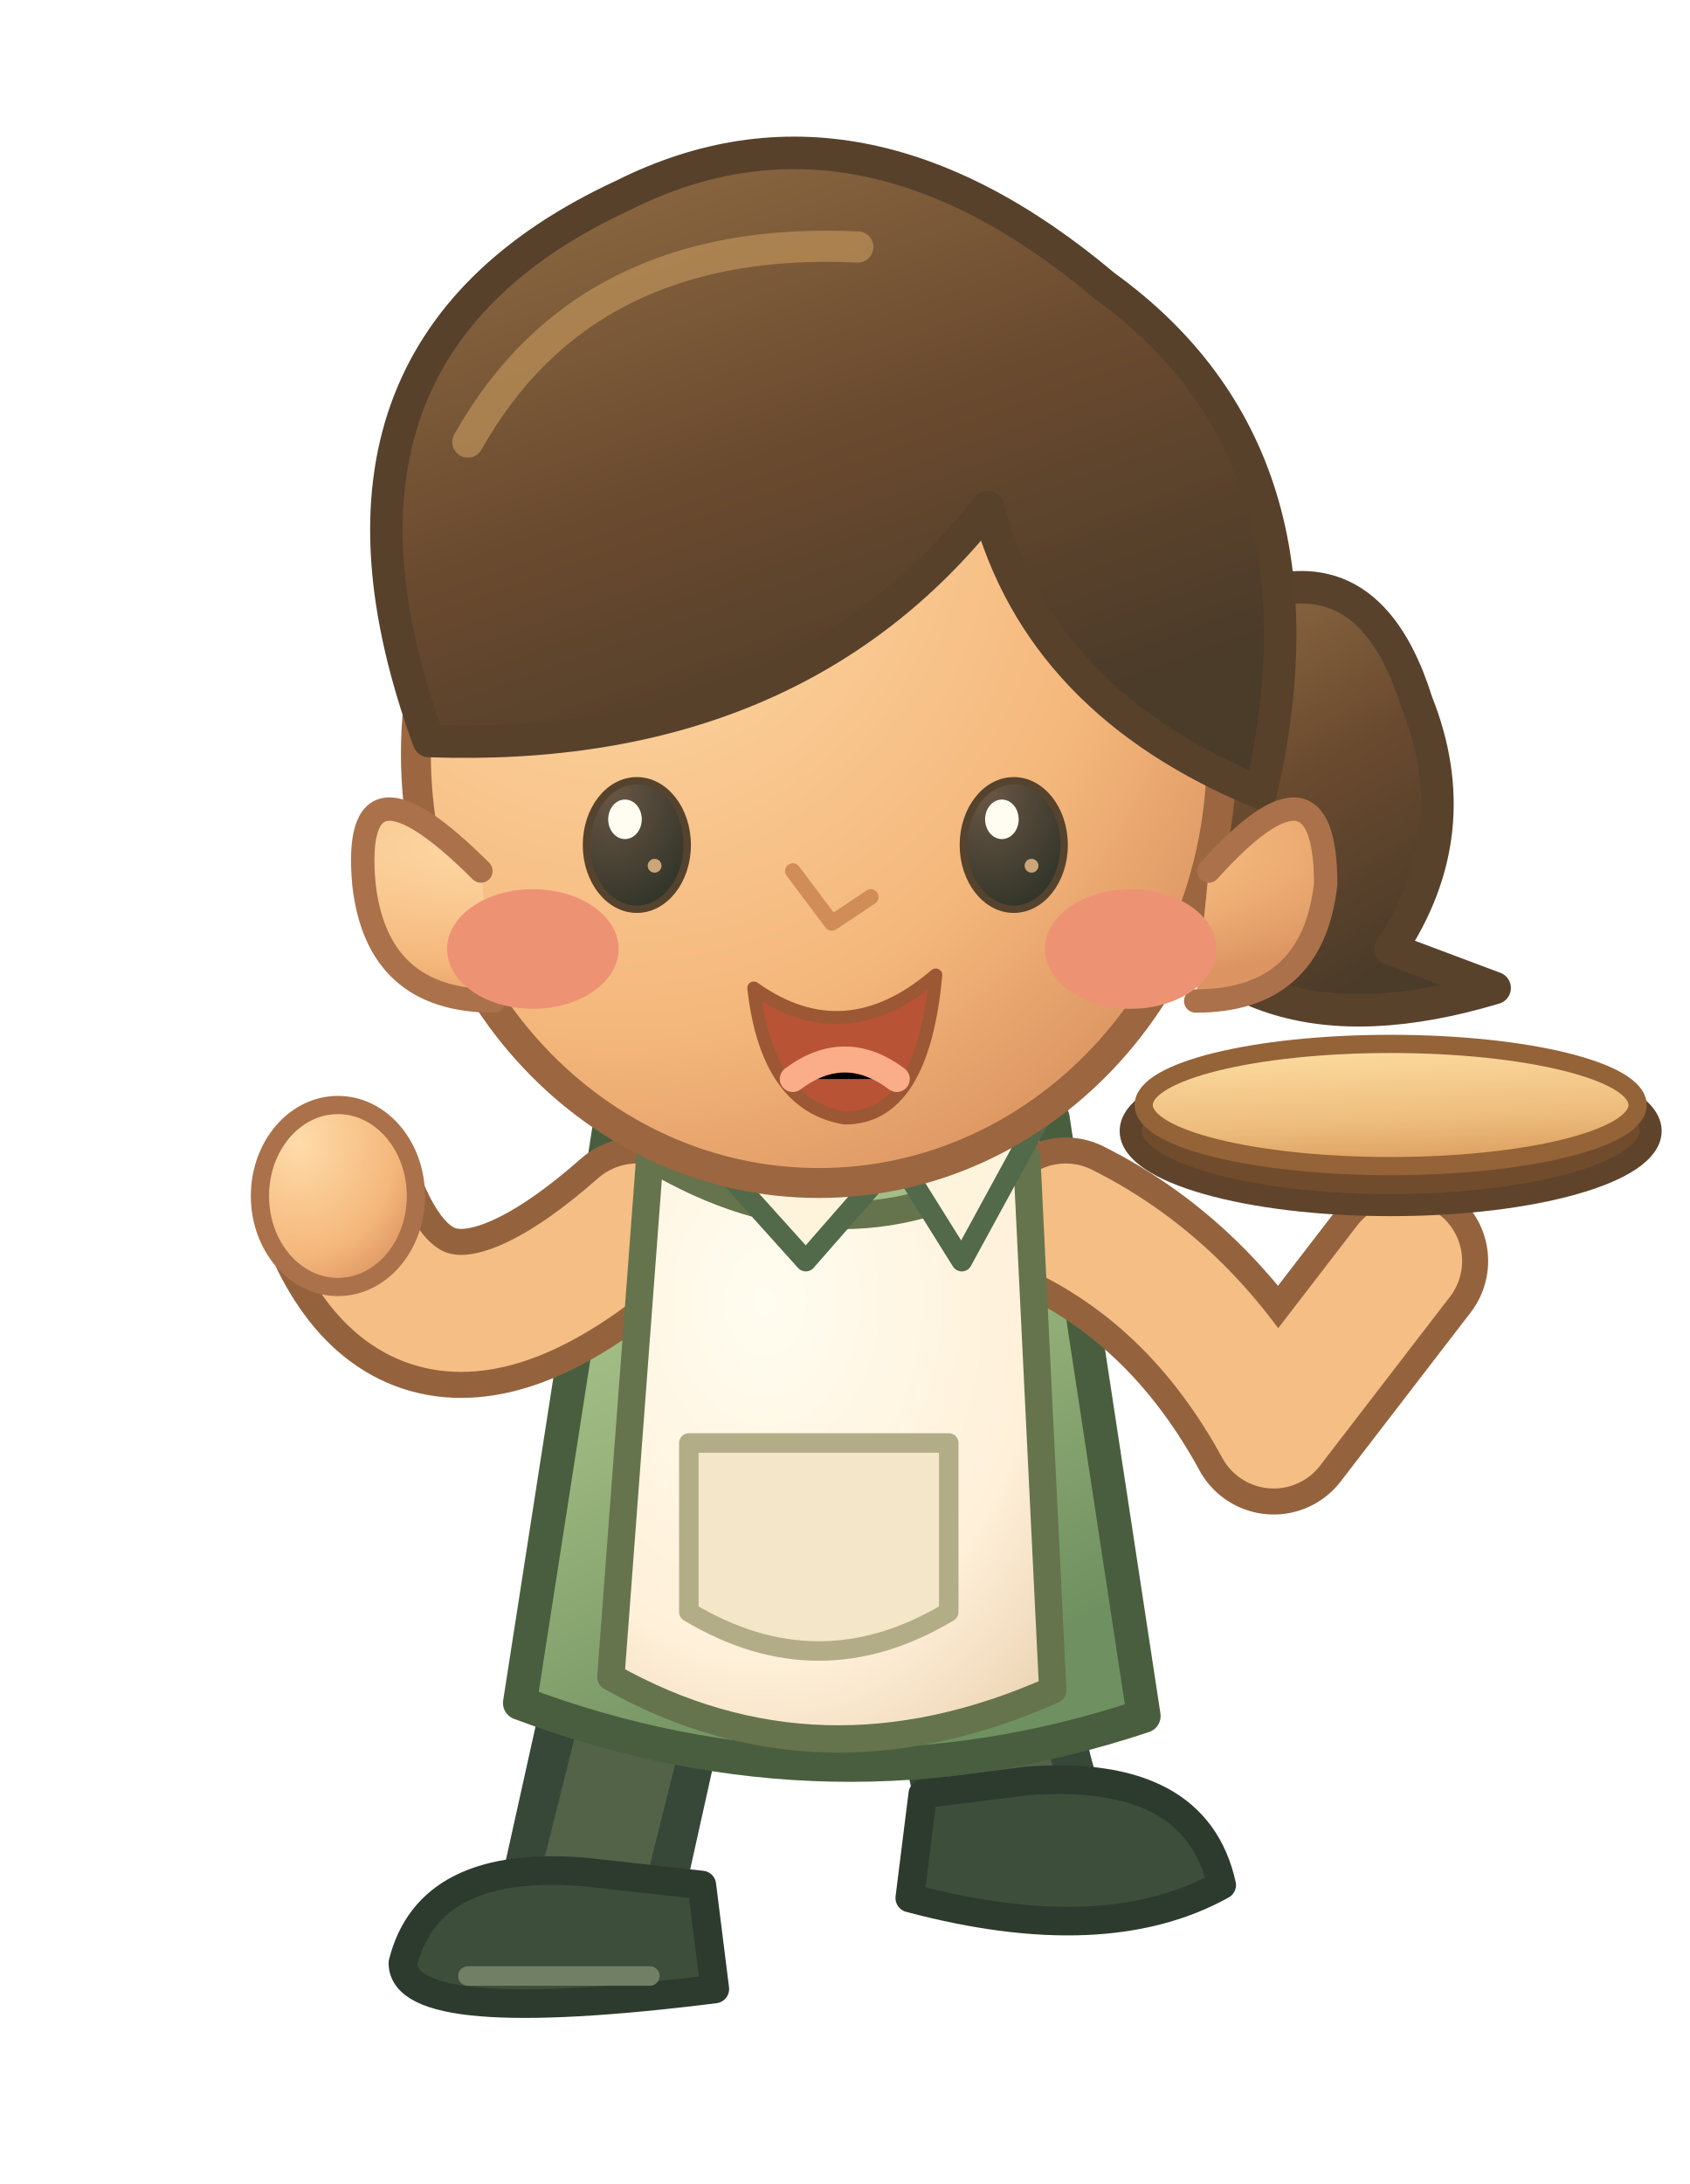
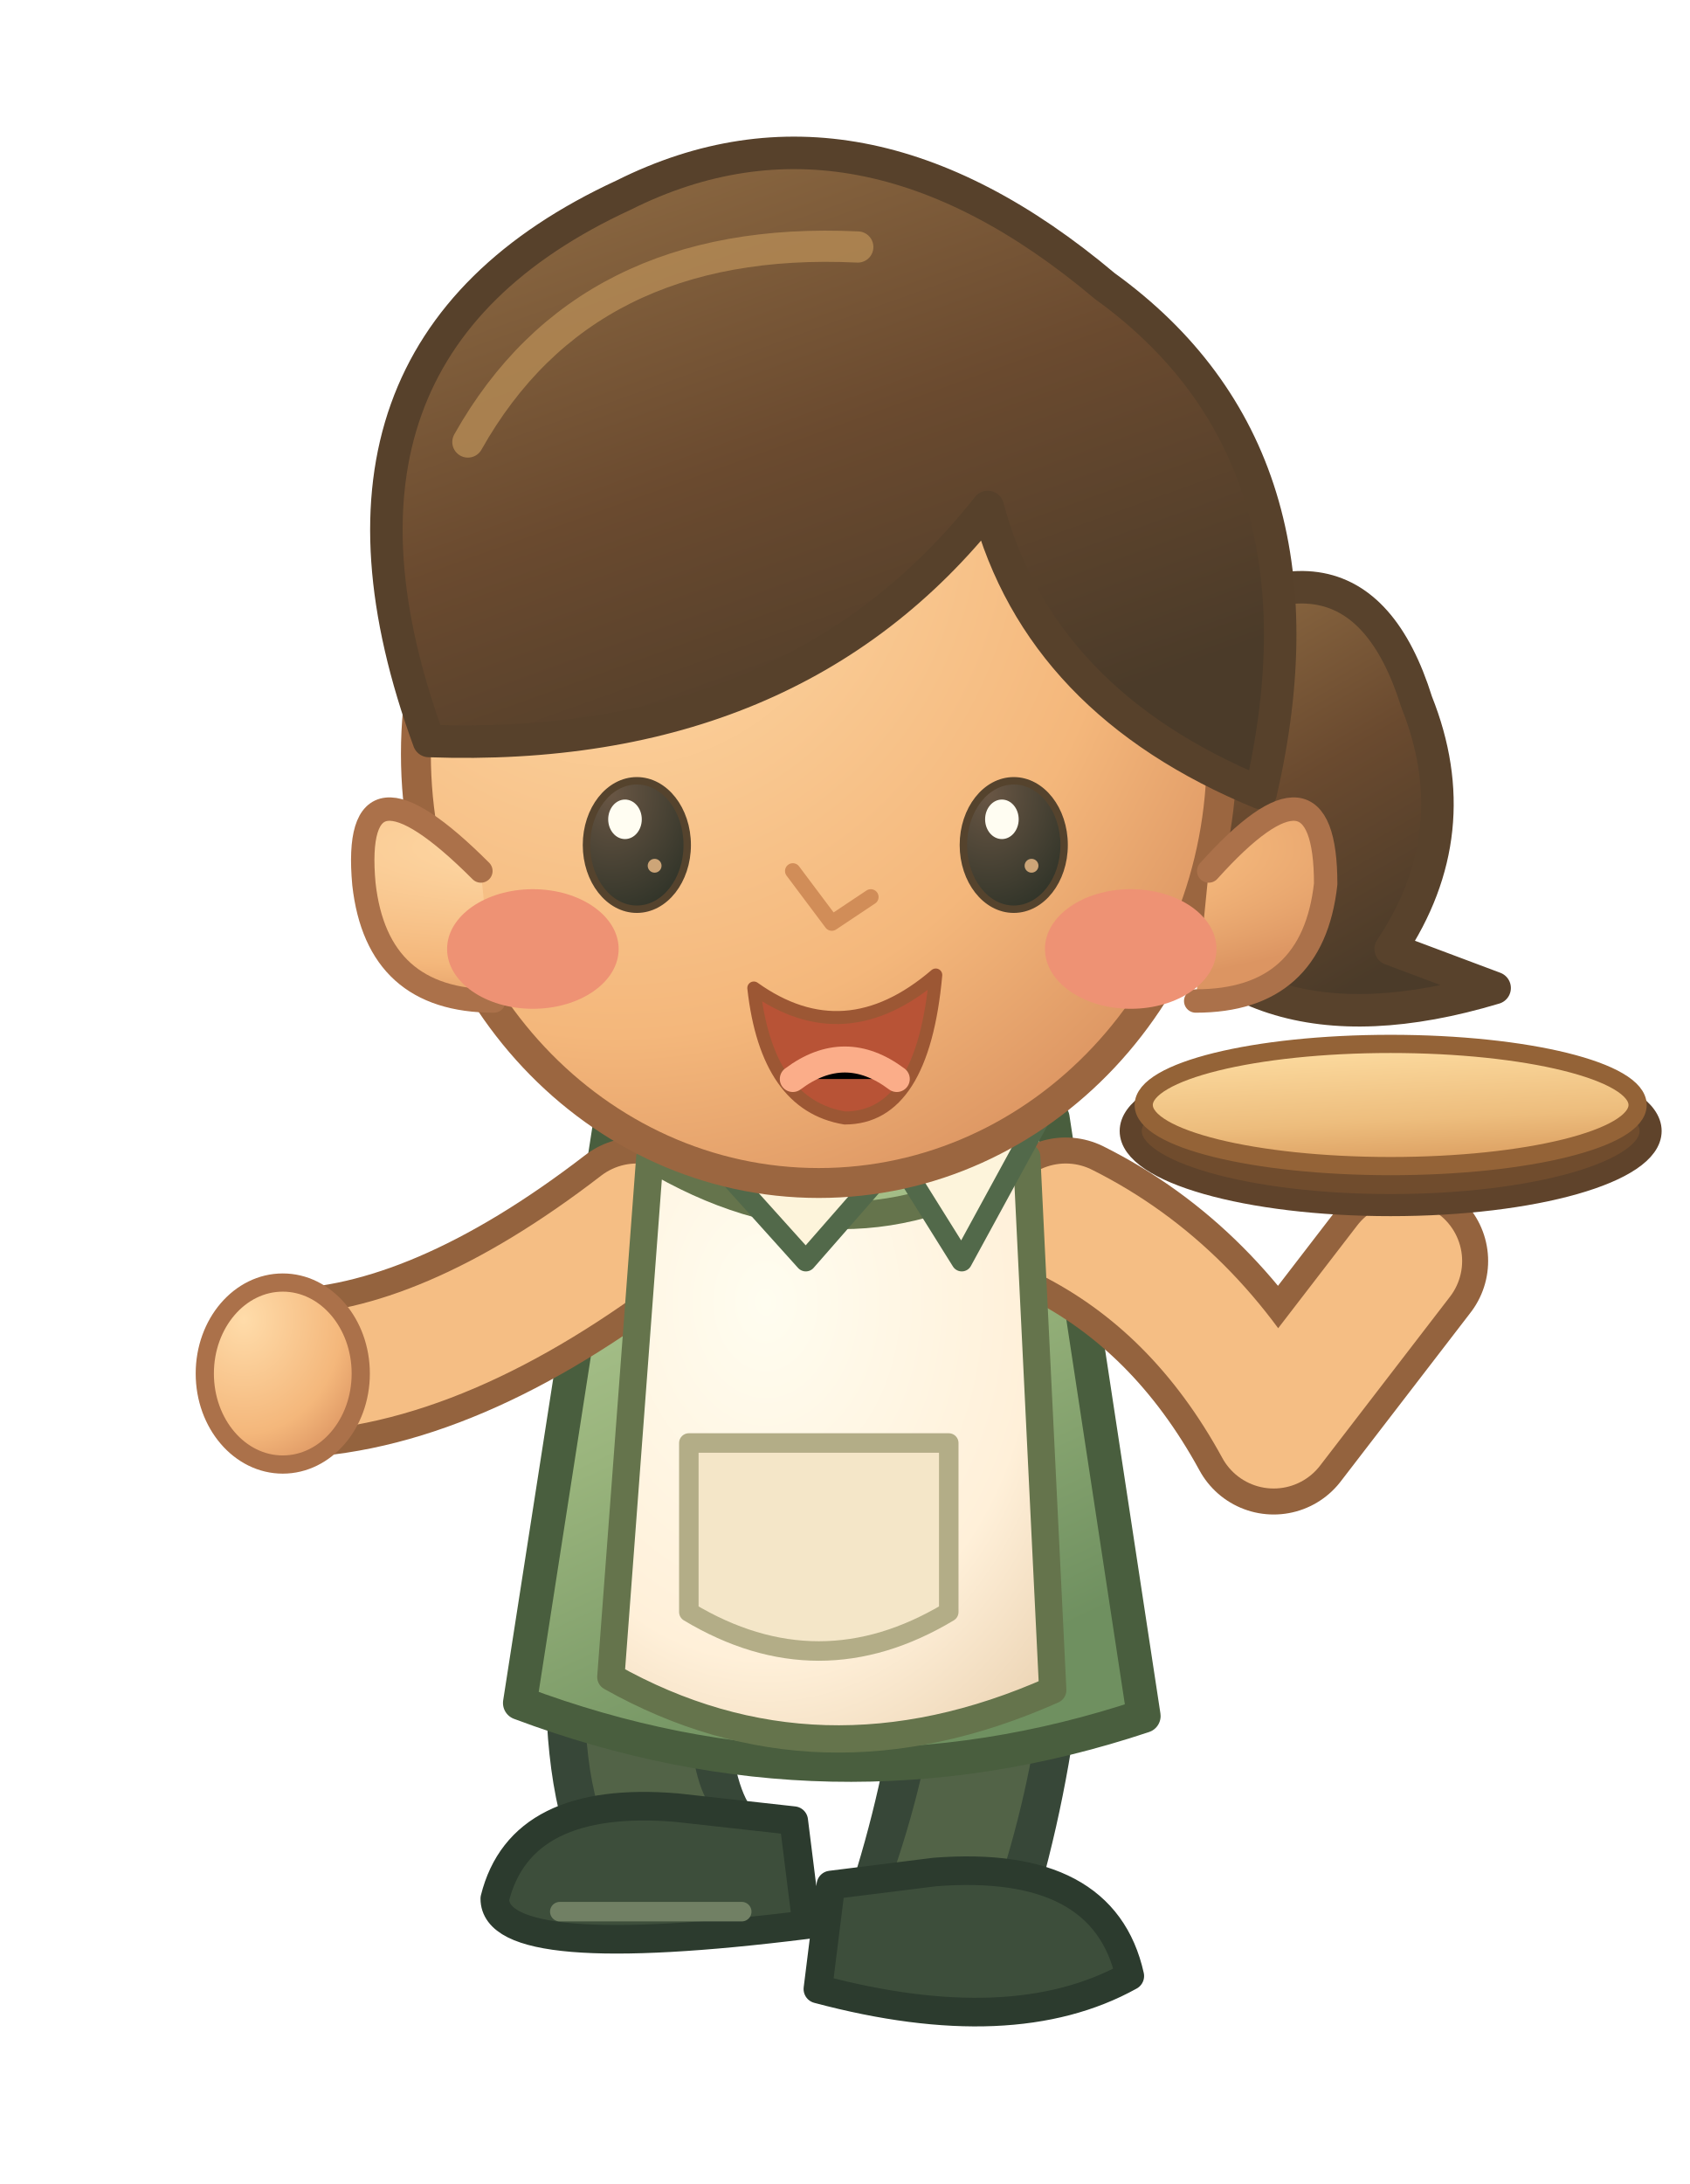
<svg xmlns="http://www.w3.org/2000/svg" width="130" height="168" viewBox="0 0 130 168">
  <defs>
    <linearGradient id="wood" x2=".2" y2="1">
      <stop stop-color="#f3c37c" />
      <stop offset=".52" stop-color="#df9f56" />
      <stop offset="1" stop-color="#b77736" />
    </linearGradient>
    <linearGradient id="woodTop" x2=".2" y2="1">
      <stop stop-color="#ffe0a5" />
      <stop offset=".7" stop-color="#edbd7d" />
      <stop offset="1" stop-color="#dea365" />
    </linearGradient>
    <linearGradient id="woodDark" x2="1" y2=".4">
      <stop stop-color="#ab692f" />
      <stop offset=".5" stop-color="#ce8e45" />
      <stop offset="1" stop-color="#8f552a" />
    </linearGradient>
    <radialGradient id="cream" cx=".35" cy=".25" r=".9">
      <stop stop-color="#fffdf0" />
      <stop offset=".68" stop-color="#fff0d9" />
      <stop offset="1" stop-color="#edd6b7" />
    </radialGradient>
    <radialGradient id="bunny" cx=".3" cy=".2" r=".9">
      <stop stop-color="#fffaf0" />
      <stop offset=".72" stop-color="#fff0dc" />
      <stop offset="1" stop-color="#efc8ac" />
    </radialGradient>
    <radialGradient id="fox" cx=".3" cy=".2" r=".9">
      <stop stop-color="#ffca79" />
      <stop offset=".6" stop-color="#ffa847" />
      <stop offset="1" stop-color="#e68528" />
    </radialGradient>
    <radialGradient id="bear" cx=".3" cy=".2" r=".9">
      <stop stop-color="#eac18a" />
      <stop offset=".6" stop-color="#dca46b" />
      <stop offset="1" stop-color="#bc7848" />
    </radialGradient>
    <radialGradient id="cat" cx=".3" cy=".2" r=".9">
      <stop stop-color="#ebd2b2" />
      <stop offset=".65" stop-color="#cfa98a" />
      <stop offset="1" stop-color="#af856c" />
    </radialGradient>
    <radialGradient id="ink" cx=".25" cy=".1" r="1">
      <stop stop-color="#695644" />
      <stop offset="1" stop-color="#2f3328" />
    </radialGradient>
    <radialGradient id="leaf" cx=".25" cy=".2" r=".9">
      <stop stop-color="#bed272" />
      <stop offset=".5" stop-color="#90ad58" />
      <stop offset="1" stop-color="#537b3e" />
    </radialGradient>
    <linearGradient id="sage" x2=".4" y2="1">
      <stop stop-color="#bdd4a1" />
      <stop offset=".55" stop-color="#99b47c" />
      <stop offset="1" stop-color="#6f9060" />
    </linearGradient>
    <linearGradient id="mint" x2=".3" y2="1">
      <stop stop-color="#b6d5c1" />
      <stop offset="1" stop-color="#6e9b83" />
    </linearGradient>
    <linearGradient id="coral" x2=".3" y2="1">
      <stop stop-color="#ffd2ad" />
      <stop offset="1" stop-color="#ec9980" />
    </linearGradient>
    <linearGradient id="ceramic" x2=".4" y2="1">
      <stop stop-color="#fcf1df" />
      <stop offset="1" stop-color="#d6c3a7" />
    </linearGradient>
    <linearGradient id="metal" x2="1" y2=".3">
      <stop stop-color="#e8eee3" />
      <stop offset=".45" stop-color="#c9d0c4" />
      <stop offset="1" stop-color="#96a79a" />
    </linearGradient>
    <linearGradient id="terracotta" x2=".8" y2="1">
      <stop stop-color="#e8b475" />
      <stop offset=".45" stop-color="#cc894f" />
      <stop offset="1" stop-color="#a66836" />
    </linearGradient>
    <radialGradient id="skin" cx=".25" cy=".2" r=".9">
      <stop stop-color="#ffdcaa" />
      <stop offset=".7" stop-color="#f4b77b" />
      <stop offset="1" stop-color="#dc9562" />
    </radialGradient>
    <linearGradient id="hair" x2=".5" y2="1">
      <stop stop-color="#947046" />
      <stop offset=".55" stop-color="#6a4a2f" />
      <stop offset="1" stop-color="#4b3b29" />
    </linearGradient>
    <radialGradient id="tomato" cx=".3" cy=".2" r=".9">
      <stop stop-color="#ffad70" />
      <stop offset=".45" stop-color="#ee7046" />
      <stop offset="1" stop-color="#cd4c2e" />
    </radialGradient>
    <linearGradient id="broth" x2=".2" y2="1">
      <stop stop-color="#f58a51" />
      <stop offset="1" stop-color="#dc552f" />
    </linearGradient>
    <linearGradient id="noodle" x2=".3" y2="1">
      <stop stop-color="#fff2af" />
      <stop offset=".45" stop-color="#f6cf65" />
      <stop offset="1" stop-color="#d99c38" />
    </linearGradient>
    <linearGradient id="berry" x2=".3" y2="1">
      <stop stop-color="#ee8e82" />
      <stop offset=".35" stop-color="#d45151" />
      <stop offset="1" stop-color="#a93943" />
    </linearGradient>
    <linearGradient id="juice" x2=".1" y2="1">
      <stop stop-color="#ffc667" />
      <stop offset="1" stop-color="#e89638" />
    </linearGradient>
  </defs>
  <g stroke="#815936" stroke-width="2.3" stroke-linecap="round" stroke-linejoin="round">
-     <path d="M49 130Q47 139 45 148M76 130Q77 139 79 141" fill="none" stroke="#374738" stroke-width="14" />
-     <path d="M49 131Q47 139 45 147M76 131Q77 139 79 140" fill="none" stroke="#526347" stroke-width="8" />
-     <path d="M45 144q-12-1-14 7 0 5 24 2l-1-8ZM79 137q13-1 15 8-9 5-24 1l1-8Z" fill="#3d4e3b" stroke="#2c3b2e" stroke-width="2.2" />
-     <path d="m36 152 14 0m74 145 13 0" stroke="#718064" stroke-width="1.5" />
+     <path d="M49 130Q49.121 139 52.071 143.05M76 130Q74.879 139 71.929 148" fill="none" stroke="#374738" stroke-width="14" />
+     <path d="M49 131Q49.121 139 52.071 142.05M76 131Q74.879 139 71.929 147" fill="none" stroke="#526347" stroke-width="8" />
+     <path d="M52.071 139.05q-12-1-14 7 0 5 24 2l-1-8ZM71.929 144q13-1 15 8-9 5-24 1l1-8Z" fill="#3d4e3b" stroke="#2c3b2e" stroke-width="2.2" />
+     <path d="m43.071 147.05 14 0m66.929 152 13 0" stroke="#718064" stroke-width="1.5" />
    <path d="M47 86q16-12 34 0l7 46q-24 8-48-1Z" fill="url(#sage)" stroke="#495e3e" stroke-width="2.6" />
-     <path d="M49 94Q32 109 26 92M82 94q10 5 16 16l10-13" fill="none" stroke="#94633e" stroke-width="13" />
-     <path d="M49 94Q32 109 26 92M82 94q10 5 16 16l10-13" fill="none" stroke="#f5be84" stroke-width="9" />
+     <path d="M49 94Q34.121 105.464 21.757 105.657M82 94q10 5 16 16l10-13" fill="none" stroke="#94633e" stroke-width="13" />
+     <path d="M49 94Q34.121 105.464 21.757 105.657M82 94q10 5 16 16l10-13" fill="none" stroke="#f5be84" stroke-width="9" />
    <path d="M50 89q15 9 29 0l2 41q-18 8-34-1Z" fill="url(#cream)" stroke="#65744c" stroke-width="2.1" />
    <path d="M53 111h20v13q-10 6-20 0Z" fill="#f4e6c8" stroke="#b3ad87" stroke-width="1.5" />
    <path d="m53 87 9 10 7-8 5 8 6-11" fill="#fdf4db" stroke="#52694a" stroke-width="1.6" />
    <path d="M88 51q16-13 21 3 4 10-2 19l8 3q-20 6-28-9Z" fill="url(#hair)" stroke="#58422c" stroke-width="2.5" />
    <ellipse cx="63" cy="58" rx="31" ry="33" fill="url(#skin)" stroke="#9b6640" stroke-width="2.3" />
    <path d="M33 57Q22 27 48 15q18-9 37 7 18 13 12 39-17-7-21-22-15 19-43 18Z" fill="url(#hair)" stroke="#57412b" stroke-width="2.5" />
    <path d="M36 34q9-16 30-15" fill="none" stroke="#b58b55" stroke-width="2.4" opacity=".8" />
    <path d="M37 67q-10-10-9 1 1 9 10 9m55-10q9-10 9 1-1 9-10 9" fill="url(#skin)" stroke="#ab714a" stroke-width="1.8" />
    <g transform="translate(49 65) scale(0.76)">
      <ellipse rx="5.1" ry="6.5" fill="url(#ink)" stroke="#55432d" stroke-width=".75" />
      <ellipse cx="-1.2" cy="-2.6" rx="1.7" ry="2" fill="#fffdf2" stroke="none" />
      <circle cx="1.8" cy="2.1" r=".7" fill="#cda578" stroke="none" />
    </g>
    <g transform="translate(78 65) scale(0.76)">
      <ellipse rx="5.1" ry="6.5" fill="url(#ink)" stroke="#55432d" stroke-width=".75" />
      <ellipse cx="-1.2" cy="-2.6" rx="1.7" ry="2" fill="#fffdf2" stroke="none" />
      <circle cx="1.8" cy="2.1" r=".7" fill="#cda578" stroke="none" />
    </g>
    <ellipse cx="41" cy="73" rx="6.6" ry="4.6" fill="#ee9274" stroke="none" />
    <ellipse cx="87" cy="73" rx="6.6" ry="4.6" fill="#ee9274" stroke="none" />
    <path d="M58 76q7 5 14-1-1 11-7 11-6-1-7-10Z" fill="#b85336" stroke="#9c5734" stroke-width="1" />
    <path d="M61 83q4-3 8 0" stroke="#fbad89" stroke-width="2" />
    <path d="m61 67 3 4 3-2" fill="none" stroke="#d18d58" stroke-width="1.2" />
-     <ellipse cx="26" cy="92" rx="6" ry="7" fill="url(#skin)" stroke="#ab714a" stroke-width="1.4" />
+     <ellipse cx="21.757" cy="105.657" rx="6" ry="7" fill="url(#skin)" stroke="#ab714a" stroke-width="1.4" />
    <ellipse cx="107" cy="87" rx="20" ry="5.7" fill="#704c2d" stroke="#5f432b" stroke-width="1.7" />
    <ellipse cx="107" cy="85" rx="19" ry="4.7" fill="url(#woodTop)" stroke="#946337" stroke-width="1.4" />
  </g>
</svg>
